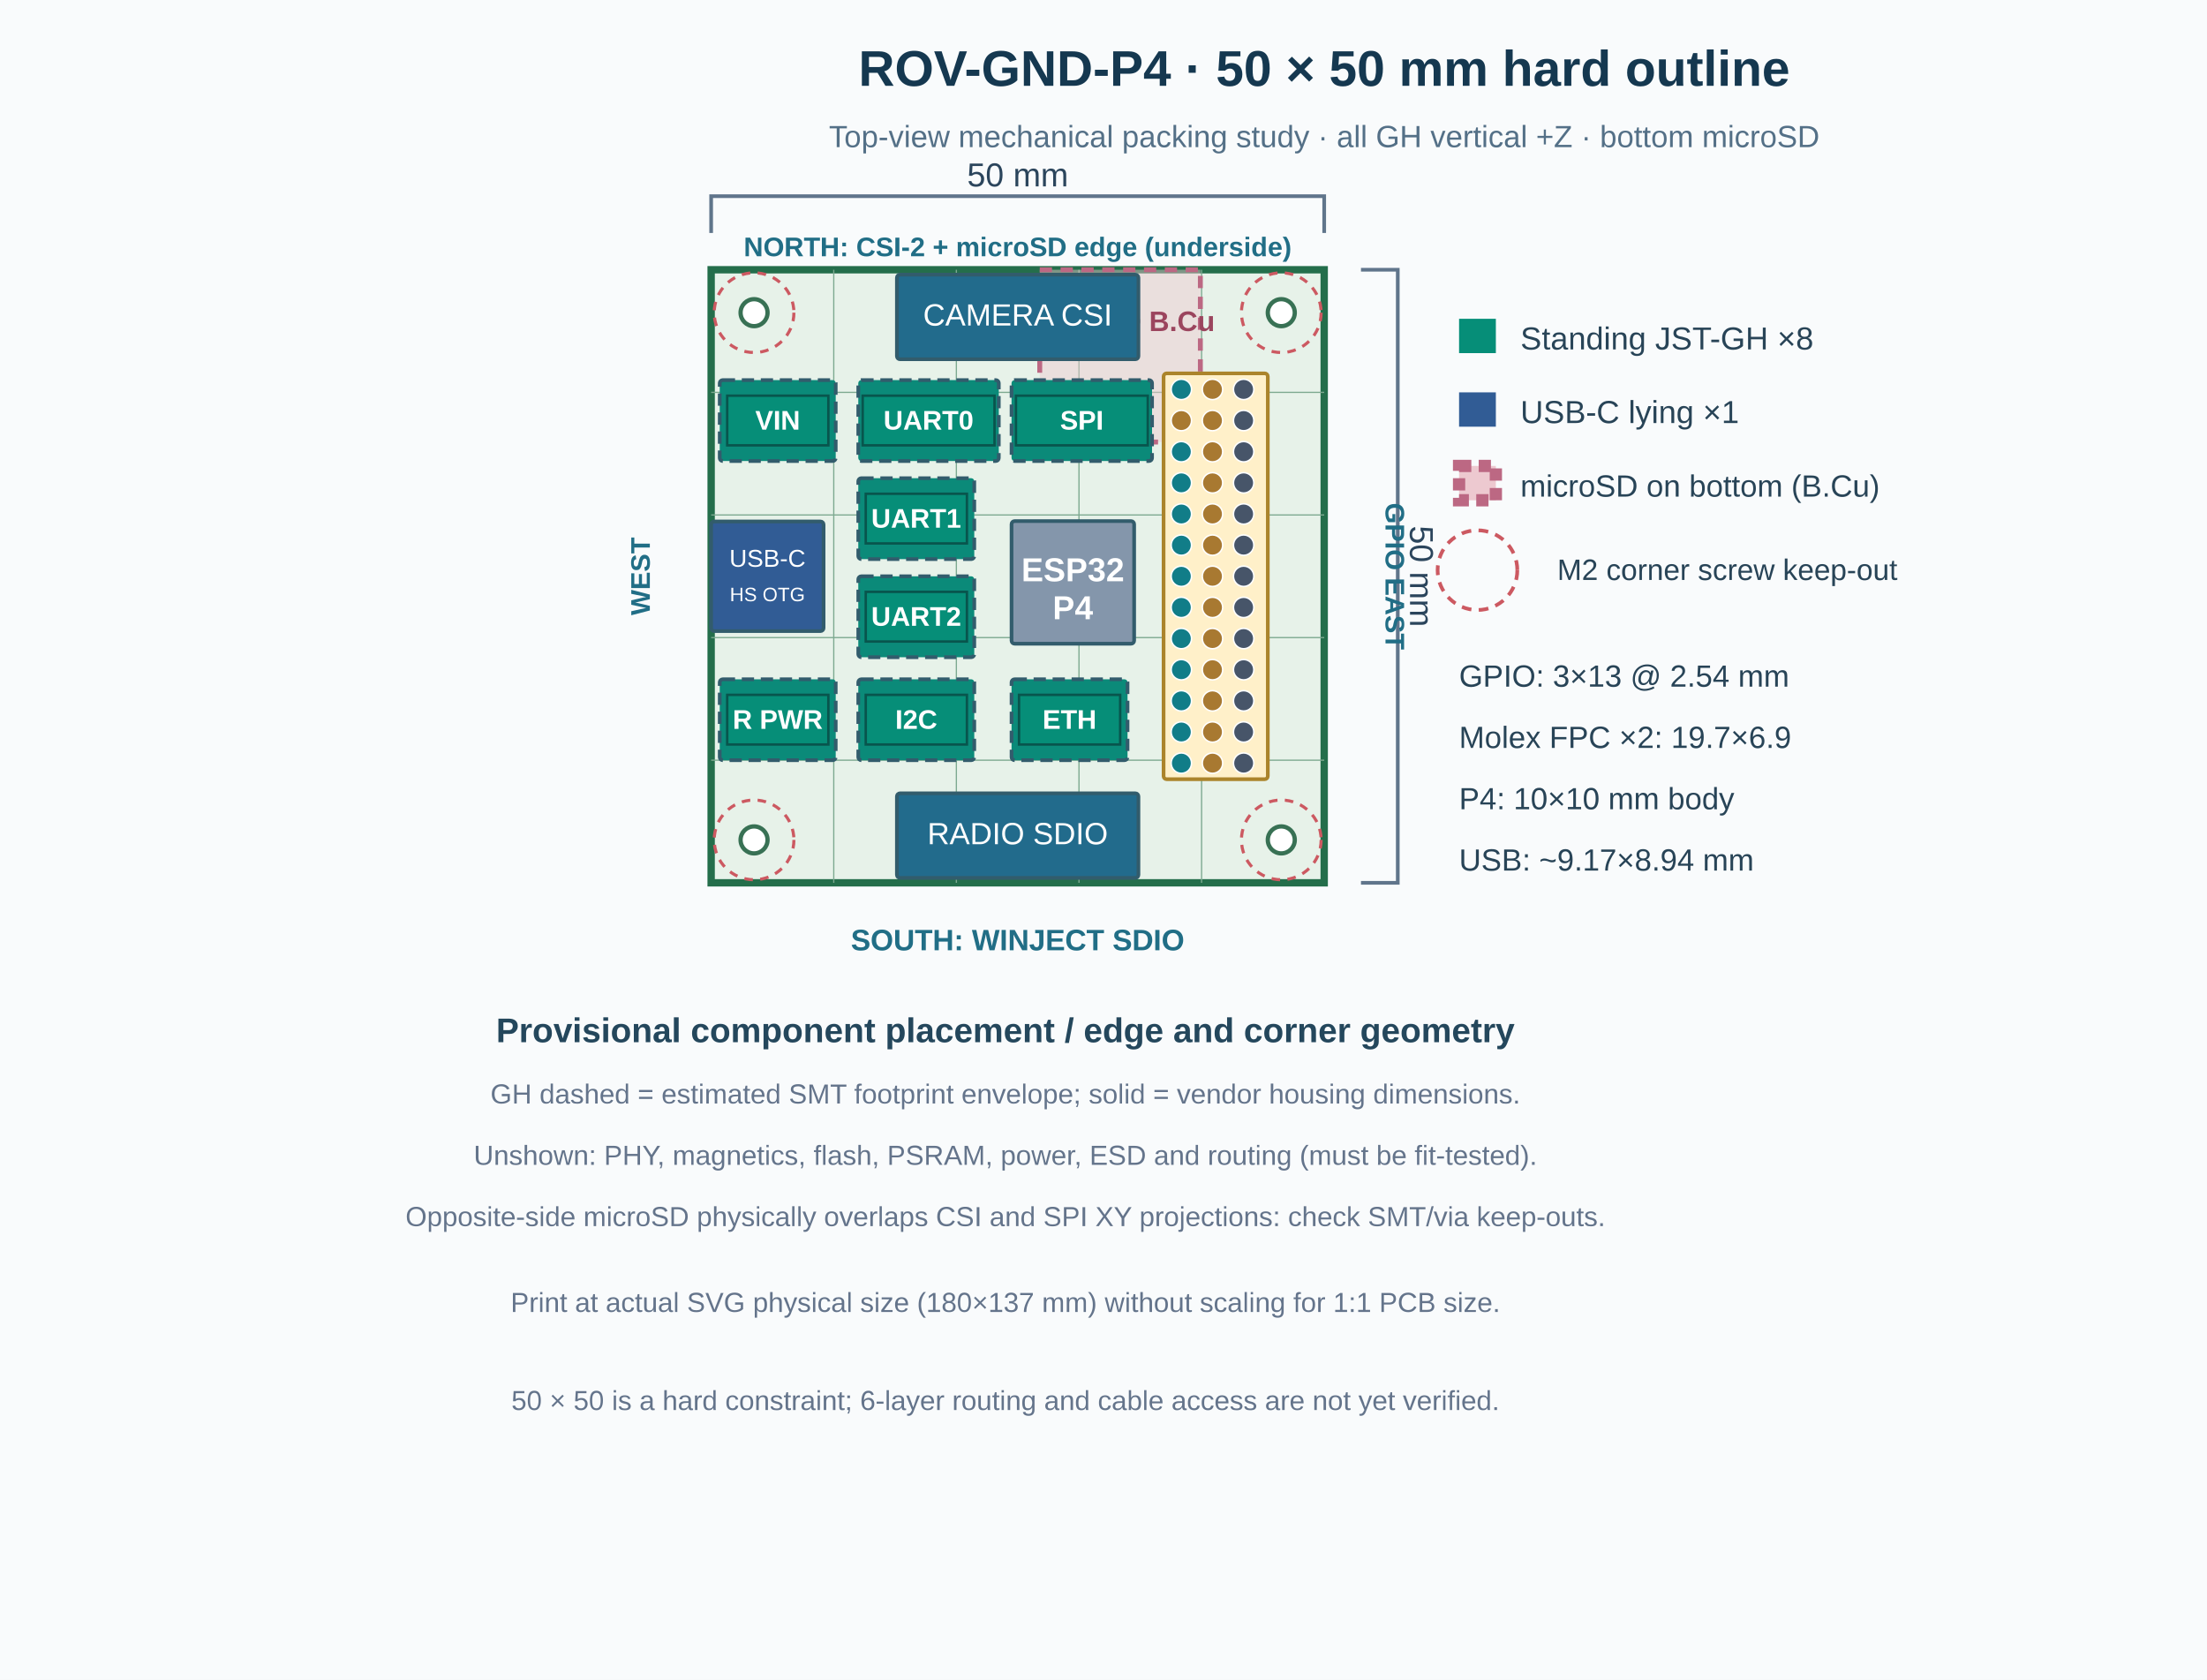
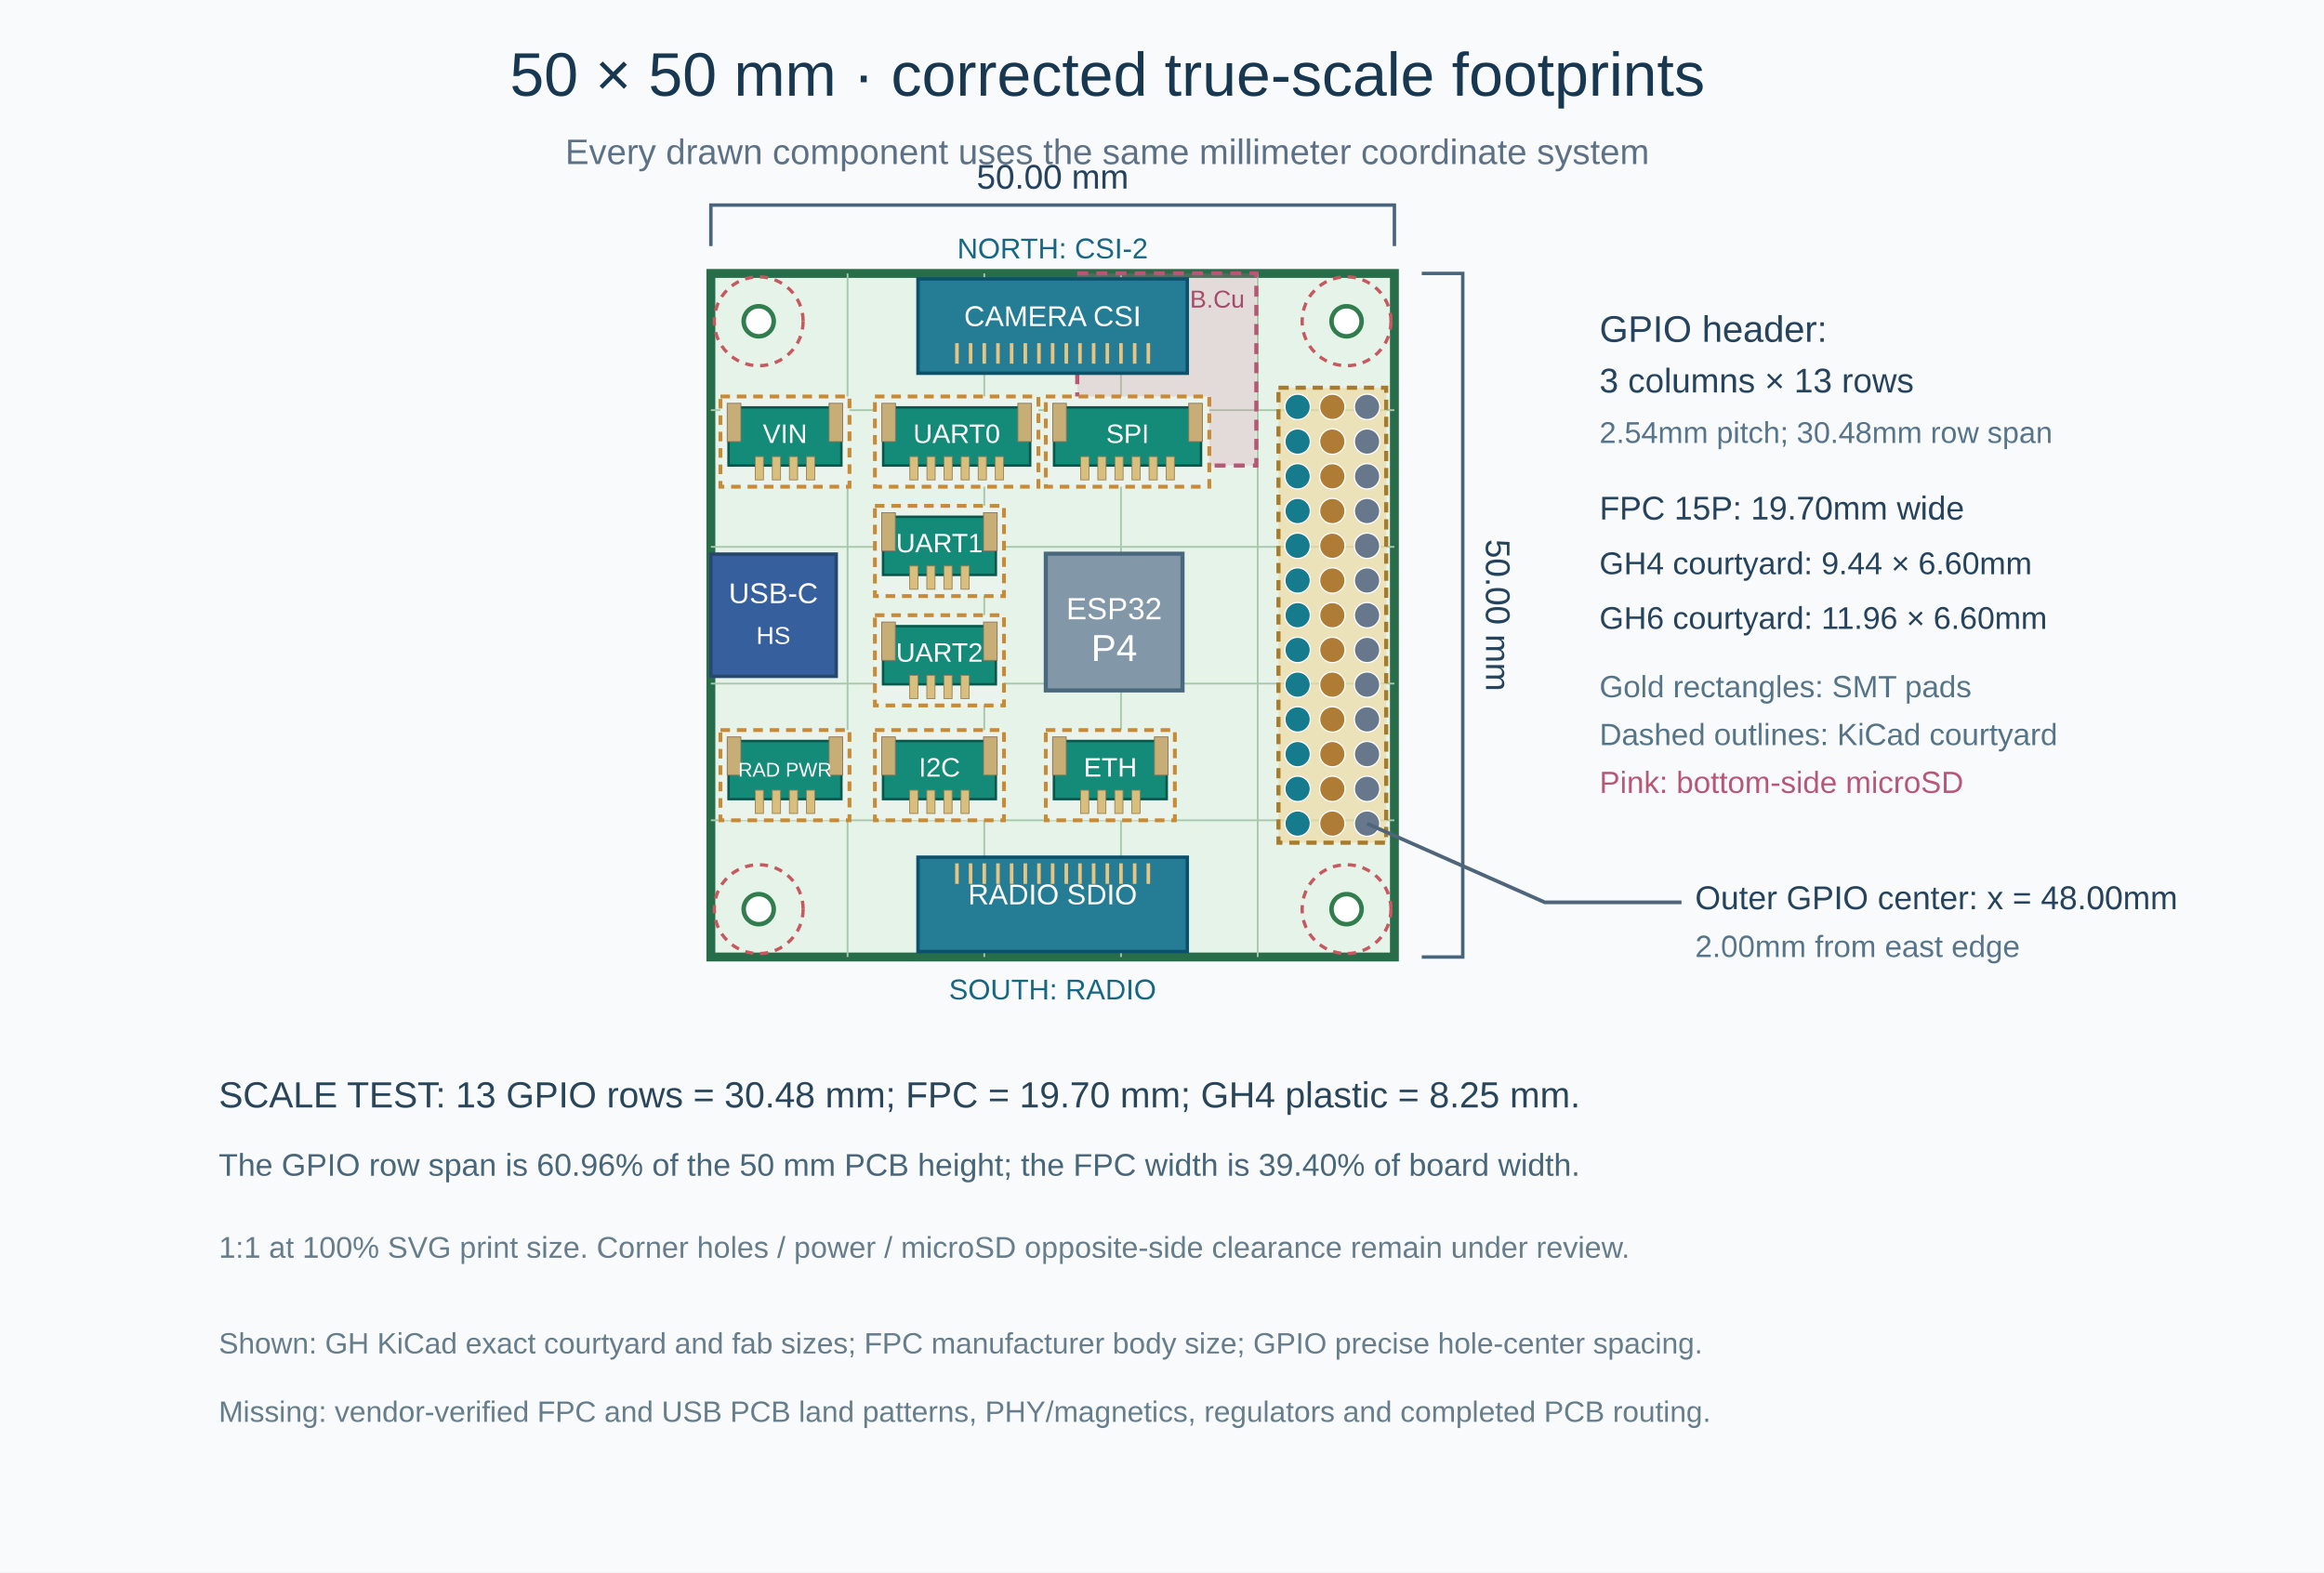
- <svg xmlns="http://www.w3.org/2000/svg" width="180mm" height="137mm" viewBox="0 0 180 137" role="img" aria-labelledby="tt dd">
-   <rect width="180" height="137" fill="#f9fbfc" />
-   <text x="108" y="7" font-family="Arial,sans-serif" font-size="4.1" font-weight="bold" text-anchor="middle" fill="#153850">ROV-GND-P4 · 50 × 50 mm hard outline</text>
-   <text x="108" y="12" font-family="Arial,sans-serif" font-size="2.5" text-anchor="middle" fill="#547087">Top-view mechanical packing study · all GH vertical +Z · bottom microSD</text>
-   <rect x="58" y="22" width="50" height="50" fill="#e7f2e9" stroke="#246e4b" stroke-width=".6" />
-   <path d="M68 22 V72 M58 32 H108" fill="none" stroke="#7da990" stroke-width=".1" />
-   <path d="M78 22 V72 M58 42 H108" fill="none" stroke="#7da990" stroke-width=".1" />
-   <path d="M88 22 V72 M58 52 H108" fill="none" stroke="#7da990" stroke-width=".1" />
-   <path d="M98 22 V72 M58 62 H108" fill="none" stroke="#7da990" stroke-width=".1" />
-   <path d="M58 19 V16 H108 V19 M111 22 H114 V72 H111" fill="none" stroke="#60758b" stroke-width=".3" />
-   <text x="83" y="15.2" font-family="Arial" font-size="2.7" text-anchor="middle" fill="#2b455c">50 mm</text>
-   <text x="115" y="47" transform="rotate(90 115 47)" font-family="Arial" font-size="2.7" text-anchor="middle" fill="#2b455c">50 mm</text>
-   <rect x="84.8" y="22" width="13.1" height="14.05" fill="#edc9d0" fill-opacity=".45" stroke="#bc6883" stroke-width=".4" stroke-dasharray="1 .7" />
-   <text x="91.35" y="27" text-anchor="middle" font-family="Arial" font-size="2.3" font-weight="bold" fill="#9b455e">microSD B.Cu</text>
-   <rect x="73.15" y="22.4" width="19.7" height="6.9" rx=".25" fill="#226b8c" stroke="#325c6c" stroke-width=".3" />
-   <text x="83" y="26.55" font-family="Arial" font-size="2.5" fill="white" text-anchor="middle">CAMERA CSI</text>
-   <rect x="58" y="42.53" width="9.17" height="8.94" rx=".25" fill="#315c95" stroke="#325c6c" stroke-width=".3" />
-   <text x="62.59" y="46.23" font-family="Arial" font-size="2" fill="white" text-anchor="middle">USB-C</text>
-   <text x="62.59" y="49.03" font-family="Arial" font-size="1.6" fill="white" text-anchor="middle">HS OTG</text>
-   <rect x="58.7" y="31" width="9.46" height="6.6" rx=".25" fill="#0b8a79" stroke="#325c6c" stroke-width=".3" stroke-dasharray="1.0 .55" />
-   <rect x="59.31" y="32.27" width="8.25" height="4.05" fill="#068e78" stroke="#08554d" stroke-width=".2" />
-   <text x="63.43" y="35.04" text-anchor="middle" font-family="Arial" font-size="2.2" fill="white" font-weight="bold">VIN</text>
-   <rect x="58.7" y="55.4" width="9.46" height="6.6" rx=".25" fill="#0b8a79" stroke="#325c6c" stroke-width=".3" stroke-dasharray="1.0 .55" />
-   <rect x="59.31" y="56.67" width="8.25" height="4.05" fill="#068e78" stroke="#08554d" stroke-width=".2" />
-   <text x="63.43" y="59.44" text-anchor="middle" font-family="Arial" font-size="2.2" fill="white" font-weight="bold">R PWR</text>
-   <rect x="70" y="31" width="11.46" height="6.6" rx=".25" fill="#0b8a79" stroke="#325c6c" stroke-width=".3" stroke-dasharray="1.0 .55" />
-   <rect x="70.36" y="32.27" width="10.75" height="4.05" fill="#068e78" stroke="#08554d" stroke-width=".2" />
-   <text x="75.73" y="35.04" text-anchor="middle" font-family="Arial" font-size="2.2" fill="white" font-weight="bold">UART0</text>
-   <rect x="70" y="39" width="9.46" height="6.6" rx=".25" fill="#0b8a79" stroke="#325c6c" stroke-width=".3" stroke-dasharray="1.0 .55" />
-   <rect x="70.61" y="40.27" width="8.25" height="4.05" fill="#068e78" stroke="#08554d" stroke-width=".2" />
-   <text x="74.73" y="43.04" text-anchor="middle" font-family="Arial" font-size="2.2" fill="white" font-weight="bold">UART1</text>
-   <rect x="70" y="47" width="9.46" height="6.6" rx=".25" fill="#0b8a79" stroke="#325c6c" stroke-width=".3" stroke-dasharray="1.0 .55" />
-   <rect x="70.61" y="48.27" width="8.25" height="4.05" fill="#068e78" stroke="#08554d" stroke-width=".2" />
-   <text x="74.73" y="51.04" text-anchor="middle" font-family="Arial" font-size="2.2" fill="white" font-weight="bold">UART2</text>
-   <rect x="70" y="55.4" width="9.46" height="6.6" rx=".25" fill="#0b8a79" stroke="#325c6c" stroke-width=".3" stroke-dasharray="1.0 .55" />
-   <rect x="70.61" y="56.67" width="8.25" height="4.05" fill="#068e78" stroke="#08554d" stroke-width=".2" />
-   <text x="74.73" y="59.44" text-anchor="middle" font-family="Arial" font-size="2.2" fill="white" font-weight="bold">I2C</text>
-   <rect x="82.5" y="31" width="11.46" height="6.6" rx=".25" fill="#0b8a79" stroke="#325c6c" stroke-width=".3" stroke-dasharray="1.0 .55" />
-   <rect x="82.86" y="32.27" width="10.75" height="4.05" fill="#068e78" stroke="#08554d" stroke-width=".2" />
-   <text x="88.23" y="35.04" text-anchor="middle" font-family="Arial" font-size="2.2" fill="white" font-weight="bold">SPI</text>
-   <rect x="82.5" y="55.4" width="9.46" height="6.6" rx=".25" fill="#0b8a79" stroke="#325c6c" stroke-width=".3" stroke-dasharray="1.0 .55" />
-   <rect x="83.11" y="56.67" width="8.25" height="4.05" fill="#068e78" stroke="#08554d" stroke-width=".2" />
-   <text x="87.23" y="59.44" text-anchor="middle" font-family="Arial" font-size="2.2" fill="white" font-weight="bold">ETH</text>
-   <rect x="82.5" y="42.5" width="10" height="10" rx=".25" fill="#8496ab" stroke="#325c6c" stroke-width=".3" />
-   <text x="87.5" y="47.4" font-family="Arial" font-size="2.7" fill="white" text-anchor="middle" font-weight="bold">ESP32</text>
-   <text x="87.5" y="50.5" font-family="Arial" font-size="2.7" fill="white" text-anchor="middle" font-weight="bold">P4</text>
-   <rect x="94.9" y="30.45" width="8.5" height="33.1" rx=".25" fill="#fff0c9" stroke="#ab842b" stroke-width=".3" />
-   <circle cx="96.35" cy="31.76" r=".83" fill="#117d88" stroke="#fff" stroke-width=".12" />
-   <circle cx="98.89" cy="31.76" r=".83" fill="#a87931" stroke="#fff" stroke-width=".12" />
-   <circle cx="101.43" cy="31.76" r=".83" fill="#475569" stroke="#fff" stroke-width=".12" />
-   <circle cx="96.35" cy="34.3" r=".83" fill="#a87931" stroke="#fff" stroke-width=".12" />
-   <circle cx="98.89" cy="34.3" r=".83" fill="#a87931" stroke="#fff" stroke-width=".12" />
-   <circle cx="101.43" cy="34.3" r=".83" fill="#475569" stroke="#fff" stroke-width=".12" />
-   <circle cx="96.35" cy="36.84" r=".83" fill="#117d88" stroke="#fff" stroke-width=".12" />
-   <circle cx="98.89" cy="36.84" r=".83" fill="#a87931" stroke="#fff" stroke-width=".12" />
-   <circle cx="101.43" cy="36.84" r=".83" fill="#475569" stroke="#fff" stroke-width=".12" />
-   <circle cx="96.35" cy="39.38" r=".83" fill="#117d88" stroke="#fff" stroke-width=".12" />
-   <circle cx="98.89" cy="39.38" r=".83" fill="#a87931" stroke="#fff" stroke-width=".12" />
-   <circle cx="101.43" cy="39.38" r=".83" fill="#475569" stroke="#fff" stroke-width=".12" />
-   <circle cx="96.35" cy="41.92" r=".83" fill="#117d88" stroke="#fff" stroke-width=".12" />
-   <circle cx="98.89" cy="41.92" r=".83" fill="#a87931" stroke="#fff" stroke-width=".12" />
-   <circle cx="101.43" cy="41.92" r=".83" fill="#475569" stroke="#fff" stroke-width=".12" />
-   <circle cx="96.35" cy="44.46" r=".83" fill="#117d88" stroke="#fff" stroke-width=".12" />
-   <circle cx="98.89" cy="44.46" r=".83" fill="#a87931" stroke="#fff" stroke-width=".12" />
-   <circle cx="101.43" cy="44.46" r=".83" fill="#475569" stroke="#fff" stroke-width=".12" />
-   <circle cx="96.35" cy="47" r=".83" fill="#117d88" stroke="#fff" stroke-width=".12" />
-   <circle cx="98.89" cy="47" r=".83" fill="#a87931" stroke="#fff" stroke-width=".12" />
-   <circle cx="101.43" cy="47" r=".83" fill="#475569" stroke="#fff" stroke-width=".12" />
-   <circle cx="96.35" cy="49.54" r=".83" fill="#117d88" stroke="#fff" stroke-width=".12" />
-   <circle cx="98.89" cy="49.54" r=".83" fill="#a87931" stroke="#fff" stroke-width=".12" />
-   <circle cx="101.43" cy="49.54" r=".83" fill="#475569" stroke="#fff" stroke-width=".12" />
-   <circle cx="96.35" cy="52.08" r=".83" fill="#117d88" stroke="#fff" stroke-width=".12" />
-   <circle cx="98.89" cy="52.08" r=".83" fill="#a87931" stroke="#fff" stroke-width=".12" />
-   <circle cx="101.43" cy="52.08" r=".83" fill="#475569" stroke="#fff" stroke-width=".12" />
-   <circle cx="96.35" cy="54.62" r=".83" fill="#117d88" stroke="#fff" stroke-width=".12" />
-   <circle cx="98.89" cy="54.62" r=".83" fill="#a87931" stroke="#fff" stroke-width=".12" />
-   <circle cx="101.43" cy="54.62" r=".83" fill="#475569" stroke="#fff" stroke-width=".12" />
-   <circle cx="96.35" cy="57.16" r=".83" fill="#117d88" stroke="#fff" stroke-width=".12" />
-   <circle cx="98.89" cy="57.16" r=".83" fill="#a87931" stroke="#fff" stroke-width=".12" />
-   <circle cx="101.43" cy="57.16" r=".83" fill="#475569" stroke="#fff" stroke-width=".12" />
-   <circle cx="96.35" cy="59.7" r=".83" fill="#117d88" stroke="#fff" stroke-width=".12" />
-   <circle cx="98.89" cy="59.7" r=".83" fill="#a87931" stroke="#fff" stroke-width=".12" />
-   <circle cx="101.43" cy="59.7" r=".83" fill="#475569" stroke="#fff" stroke-width=".12" />
-   <circle cx="96.35" cy="62.24" r=".83" fill="#117d88" stroke="#fff" stroke-width=".12" />
-   <circle cx="98.89" cy="62.24" r=".83" fill="#a87931" stroke="#fff" stroke-width=".12" />
-   <circle cx="101.43" cy="62.24" r=".83" fill="#475569" stroke="#fff" stroke-width=".12" />
-   <rect x="73.15" y="64.7" width="19.7" height="6.9" rx=".25" fill="#226b8c" stroke="#325c6c" stroke-width=".3" />
-   <text x="83" y="68.85" font-family="Arial" font-size="2.5" fill="white" text-anchor="middle">RADIO SDIO</text>
-   <circle cx="61.5" cy="25.5" r="3.25" fill="none" stroke="#cc5961" stroke-dasharray=".7 .6" stroke-width=".25" />
-   <circle cx="61.5" cy="25.5" r="1.1" fill="white" stroke="#387154" stroke-width=".35" />
-   <circle cx="104.5" cy="25.5" r="3.25" fill="none" stroke="#cc5961" stroke-dasharray=".7 .6" stroke-width=".25" />
-   <circle cx="104.5" cy="25.5" r="1.1" fill="white" stroke="#387154" stroke-width=".35" />
-   <circle cx="61.5" cy="68.5" r="3.25" fill="none" stroke="#cc5961" stroke-dasharray=".7 .6" stroke-width=".25" />
-   <circle cx="61.5" cy="68.5" r="1.1" fill="white" stroke="#387154" stroke-width=".35" />
-   <circle cx="104.5" cy="68.5" r="3.25" fill="none" stroke="#cc5961" stroke-dasharray=".7 .6" stroke-width=".25" />
-   <circle cx="104.5" cy="68.5" r="1.1" fill="white" stroke="#387154" stroke-width=".35" />
-   <text x="83" y="20.9" font-family="Arial" font-size="2.2" font-weight="bold" fill="#216e86" text-anchor="middle">NORTH: CSI-2 + microSD edge (underside)</text>
-   <text x="83" y="77.5" font-family="Arial" font-size="2.4" font-weight="bold" fill="#216e86" text-anchor="middle">SOUTH: WINJECT SDIO</text>
-   <text x="53" y="47" transform="rotate(-90 53 47)" font-family="Arial" font-size="2.2" font-weight="bold" fill="#216e86" text-anchor="middle">WEST</text>
-   <text x="113" y="47" transform="rotate(90 113 47)" font-family="Arial" font-size="2.2" font-weight="bold" fill="#216e86" text-anchor="middle">GPIO EAST</text>
-   <rect x="119" y="26" width="3" height="2.8" fill="#068e78" />
-   <text x="124" y="28.5" font-size="2.6" font-family="Arial" fill="#284457">Standing JST-GH ×8</text>
-   <rect x="119" y="32" width="3" height="2.8" fill="#315c95" />
-   <text x="124" y="34.5" font-size="2.6" font-family="Arial" fill="#284457">USB-C lying ×1</text>
-   <rect x="119" y="38" width="3" height="2.8" fill="#edc9d0" stroke="#bc6883" stroke-dasharray="1 .6" />
-   <text x="124" y="40.5" font-size="2.5" font-family="Arial" fill="#284457">microSD on bottom (B.Cu)</text>
-   <circle cx="120.5" cy="46.5" r="3.25" fill="none" stroke="#cc5961" stroke-width=".3" stroke-dasharray=".8 .6" />
-   <text x="127" y="47.3" font-size="2.4" font-family="Arial" fill="#284457">M2 corner screw keep-out</text>
-   <text x="119" y="56" font-size="2.5" font-family="Arial" fill="#284457">GPIO: 3×13 @ 2.54 mm</text>
-   <text x="119" y="61" font-size="2.5" font-family="Arial" fill="#284457">Molex FPC ×2: 19.7×6.9</text>
-   <text x="119" y="66" font-size="2.5" font-family="Arial" fill="#284457">P4: 10×10 mm body</text>
-   <text x="119" y="71" font-size="2.5" font-family="Arial" fill="#284457">USB: ~9.17×8.94 mm</text>
-   <text x="82" y="85" font-size="2.8" font-family="Arial" text-anchor="middle" fill="#24475c" font-weight="bold">Provisional component placement / edge and corner geometry</text>
-   <text x="82" y="90" font-size="2.25" font-family="Arial" text-anchor="middle" fill="#64748b">GH dashed = estimated SMT footprint envelope; solid = vendor housing dimensions.</text>
-   <text x="82" y="95" font-size="2.25" font-family="Arial" text-anchor="middle" fill="#64748b">Unshown: PHY, magnetics, flash, PSRAM, power, ESD and routing (must be fit-tested).</text>
-   <text x="82" y="100" font-size="2.25" font-family="Arial" text-anchor="middle" fill="#64748b">Opposite-side microSD physically overlaps CSI and SPI XY projections: check SMT/via keep-outs.</text>
-   <text x="82" y="107" font-size="2.25" font-family="Arial" text-anchor="middle" fill="#64748b">Print at actual SVG physical size (180×137 mm) without scaling for 1:1 PCB size.</text>
-   <text x="82" y="115" font-size="2.25" font-family="Arial" text-anchor="middle" fill="#64748b">50 × 50 is a hard constraint; 6-layer routing and cable access are not yet verified.</text>
+ <svg xmlns="http://www.w3.org/2000/svg" width="170mm" height="115mm" viewBox="0 0 170 115" role="img" aria-labelledby="title desc">
+   <rect x="0" y="0" width="170" height="115" fill="#f8fafc" />
+   <text x="81" y="7" font-family="Arial,sans-serif" font-size="4.5" fill="#183750" text-anchor="middle">50 × 50 mm · corrected true-scale footprints</text>
+   <text x="81" y="12" font-family="Arial,sans-serif" font-size="2.6" fill="#5c7185" text-anchor="middle">Every drawn component uses the same millimeter coordinate system</text>
+   <rect x="52" y="20" width="50" height="50" fill="#e6f3e9" stroke="#276d4a" stroke-width=".65" />
+   <path d="M62 20 V70 M52 30 H102" stroke="#a8c8ac" stroke-width=".13" fill="none" />
+   <path d="M72 20 V70 M52 40 H102" stroke="#a8c8ac" stroke-width=".13" fill="none" />
+   <path d="M82 20 V70 M52 50 H102" stroke="#a8c8ac" stroke-width=".13" fill="none" />
+   <path d="M92 20 V70 M52 60 H102" stroke="#a8c8ac" stroke-width=".13" fill="none" />
+   <path d="M52 18 V15 H102 V18 M104 20 H107 V70 H104" stroke="#48657c" stroke-width=".25" fill="none" />
+   <text x="77" y="13.8" font-family="Arial,sans-serif" font-size="2.5" fill="#25435c" text-anchor="middle">50.00 mm</text>
+   <text x="108.7" y="45" font-family="Arial" font-size="2.5" fill="#25435c" text-anchor="middle" transform="rotate(90 108.7 45)">50.00 mm</text>
+   <rect x="78.8" y="20" width="13.1" height="14.05" fill="#d7819b" fill-opacity=".2" stroke="#b85675" stroke-dasharray=".8 .6" stroke-width=".3" />
+   <text x="85.35" y="22.5" font-family="Arial,sans-serif" font-size="1.8" fill="#a64b6c" text-anchor="middle">microSD B.Cu</text>
+   <rect x="52.7" y="29" width="9.44" height="6.6" fill="#eaf3ec" stroke="#c78a36" stroke-width=".28" stroke-dasharray=".7 .5" />
+   <rect x="53.295" y="29.8" width="8.25" height="4.25" fill="#138b78" stroke="#07574d" stroke-width=".18" />
+   <rect x="55.245" y="33.4" width="0.6" height="1.7" fill="#d9bf7d" stroke="#977f54" stroke-width=".06" />
+   <rect x="56.495" y="33.4" width="0.6" height="1.7" fill="#d9bf7d" stroke="#977f54" stroke-width=".06" />
+   <rect x="57.745" y="33.4" width="0.6" height="1.7" fill="#d9bf7d" stroke="#977f54" stroke-width=".06" />
+   <rect x="58.995" y="33.4" width="0.6" height="1.7" fill="#d9bf7d" stroke="#977f54" stroke-width=".06" />
+   <rect x="53.195" y="29.5" width="1" height="2.8" fill="#c7ae76" stroke="#8b7359" stroke-width=".06" />
+   <rect x="60.645" y="29.5" width="1" height="2.8" fill="#c7ae76" stroke="#8b7359" stroke-width=".06" />
+   <text x="57.42" y="32.4" font-family="Arial,sans-serif" font-size="1.95" fill="#ffffff" text-anchor="middle">VIN</text>
+   <rect x="64" y="29" width="11.96" height="6.6" fill="#eaf3ec" stroke="#c78a36" stroke-width=".28" stroke-dasharray=".7 .5" />
+   <rect x="64.605" y="29.8" width="10.75" height="4.25" fill="#138b78" stroke="#07574d" stroke-width=".18" />
+   <rect x="66.555" y="33.4" width="0.6" height="1.7" fill="#d9bf7d" stroke="#977f54" stroke-width=".06" />
+   <rect x="67.805" y="33.4" width="0.6" height="1.7" fill="#d9bf7d" stroke="#977f54" stroke-width=".06" />
+   <rect x="69.055" y="33.4" width="0.6" height="1.7" fill="#d9bf7d" stroke="#977f54" stroke-width=".06" />
+   <rect x="70.305" y="33.4" width="0.6" height="1.7" fill="#d9bf7d" stroke="#977f54" stroke-width=".06" />
+   <rect x="71.555" y="33.4" width="0.6" height="1.7" fill="#d9bf7d" stroke="#977f54" stroke-width=".06" />
+   <rect x="72.805" y="33.4" width="0.6" height="1.7" fill="#d9bf7d" stroke="#977f54" stroke-width=".06" />
+   <rect x="64.505" y="29.5" width="1" height="2.8" fill="#c7ae76" stroke="#8b7359" stroke-width=".06" />
+   <rect x="74.455" y="29.5" width="1" height="2.8" fill="#c7ae76" stroke="#8b7359" stroke-width=".06" />
+   <text x="69.98" y="32.4" font-family="Arial,sans-serif" font-size="1.95" fill="#ffffff" text-anchor="middle">UART0</text>
+   <rect x="76.5" y="29" width="11.96" height="6.6" fill="#eaf3ec" stroke="#c78a36" stroke-width=".28" stroke-dasharray=".7 .5" />
+   <rect x="77.105" y="29.8" width="10.75" height="4.25" fill="#138b78" stroke="#07574d" stroke-width=".18" />
+   <rect x="79.055" y="33.4" width="0.6" height="1.7" fill="#d9bf7d" stroke="#977f54" stroke-width=".06" />
+   <rect x="80.305" y="33.4" width="0.6" height="1.7" fill="#d9bf7d" stroke="#977f54" stroke-width=".06" />
+   <rect x="81.555" y="33.4" width="0.6" height="1.7" fill="#d9bf7d" stroke="#977f54" stroke-width=".06" />
+   <rect x="82.805" y="33.4" width="0.6" height="1.7" fill="#d9bf7d" stroke="#977f54" stroke-width=".06" />
+   <rect x="84.055" y="33.4" width="0.6" height="1.7" fill="#d9bf7d" stroke="#977f54" stroke-width=".06" />
+   <rect x="85.305" y="33.4" width="0.6" height="1.7" fill="#d9bf7d" stroke="#977f54" stroke-width=".06" />
+   <rect x="77.005" y="29.5" width="1" height="2.8" fill="#c7ae76" stroke="#8b7359" stroke-width=".06" />
+   <rect x="86.955" y="29.5" width="1" height="2.8" fill="#c7ae76" stroke="#8b7359" stroke-width=".06" />
+   <text x="82.48" y="32.4" font-family="Arial,sans-serif" font-size="1.95" fill="#ffffff" text-anchor="middle">SPI</text>
+   <rect x="64" y="37" width="9.44" height="6.6" fill="#eaf3ec" stroke="#c78a36" stroke-width=".28" stroke-dasharray=".7 .5" />
+   <rect x="64.595" y="37.8" width="8.25" height="4.25" fill="#138b78" stroke="#07574d" stroke-width=".18" />
+   <rect x="66.545" y="41.4" width="0.6" height="1.7" fill="#d9bf7d" stroke="#977f54" stroke-width=".06" />
+   <rect x="67.795" y="41.4" width="0.6" height="1.7" fill="#d9bf7d" stroke="#977f54" stroke-width=".06" />
+   <rect x="69.045" y="41.4" width="0.6" height="1.7" fill="#d9bf7d" stroke="#977f54" stroke-width=".06" />
+   <rect x="70.295" y="41.4" width="0.6" height="1.7" fill="#d9bf7d" stroke="#977f54" stroke-width=".06" />
+   <rect x="64.495" y="37.5" width="1" height="2.8" fill="#c7ae76" stroke="#8b7359" stroke-width=".06" />
+   <rect x="71.945" y="37.5" width="1" height="2.8" fill="#c7ae76" stroke="#8b7359" stroke-width=".06" />
+   <text x="68.72" y="40.4" font-family="Arial,sans-serif" font-size="1.95" fill="#ffffff" text-anchor="middle">UART1</text>
+   <rect x="64" y="45" width="9.44" height="6.6" fill="#eaf3ec" stroke="#c78a36" stroke-width=".28" stroke-dasharray=".7 .5" />
+   <rect x="64.595" y="45.8" width="8.25" height="4.25" fill="#138b78" stroke="#07574d" stroke-width=".18" />
+   <rect x="66.545" y="49.4" width="0.6" height="1.7" fill="#d9bf7d" stroke="#977f54" stroke-width=".06" />
+   <rect x="67.795" y="49.4" width="0.6" height="1.7" fill="#d9bf7d" stroke="#977f54" stroke-width=".06" />
+   <rect x="69.045" y="49.4" width="0.6" height="1.7" fill="#d9bf7d" stroke="#977f54" stroke-width=".06" />
+   <rect x="70.295" y="49.4" width="0.6" height="1.7" fill="#d9bf7d" stroke="#977f54" stroke-width=".06" />
+   <rect x="64.495" y="45.5" width="1" height="2.8" fill="#c7ae76" stroke="#8b7359" stroke-width=".06" />
+   <rect x="71.945" y="45.5" width="1" height="2.8" fill="#c7ae76" stroke="#8b7359" stroke-width=".06" />
+   <text x="68.72" y="48.4" font-family="Arial,sans-serif" font-size="1.95" fill="#ffffff" text-anchor="middle">UART2</text>
+   <rect x="52.7" y="53.4" width="9.44" height="6.6" fill="#eaf3ec" stroke="#c78a36" stroke-width=".28" stroke-dasharray=".7 .5" />
+   <rect x="53.295" y="54.2" width="8.25" height="4.25" fill="#138b78" stroke="#07574d" stroke-width=".18" />
+   <rect x="55.245" y="57.8" width="0.6" height="1.7" fill="#d9bf7d" stroke="#977f54" stroke-width=".06" />
+   <rect x="56.495" y="57.8" width="0.6" height="1.7" fill="#d9bf7d" stroke="#977f54" stroke-width=".06" />
+   <rect x="57.745" y="57.8" width="0.6" height="1.7" fill="#d9bf7d" stroke="#977f54" stroke-width=".06" />
+   <rect x="58.995" y="57.8" width="0.6" height="1.7" fill="#d9bf7d" stroke="#977f54" stroke-width=".06" />
+   <rect x="53.195" y="53.9" width="1" height="2.8" fill="#c7ae76" stroke="#8b7359" stroke-width=".06" />
+   <rect x="60.645" y="53.9" width="1" height="2.8" fill="#c7ae76" stroke="#8b7359" stroke-width=".06" />
+   <text x="57.42" y="56.8" font-family="Arial,sans-serif" font-size="1.45" fill="#ffffff" text-anchor="middle">RAD PWR</text>
+   <rect x="64" y="53.4" width="9.44" height="6.6" fill="#eaf3ec" stroke="#c78a36" stroke-width=".28" stroke-dasharray=".7 .5" />
+   <rect x="64.595" y="54.2" width="8.25" height="4.25" fill="#138b78" stroke="#07574d" stroke-width=".18" />
+   <rect x="66.545" y="57.8" width="0.6" height="1.7" fill="#d9bf7d" stroke="#977f54" stroke-width=".06" />
+   <rect x="67.795" y="57.8" width="0.6" height="1.7" fill="#d9bf7d" stroke="#977f54" stroke-width=".06" />
+   <rect x="69.045" y="57.8" width="0.6" height="1.7" fill="#d9bf7d" stroke="#977f54" stroke-width=".06" />
+   <rect x="70.295" y="57.8" width="0.6" height="1.7" fill="#d9bf7d" stroke="#977f54" stroke-width=".06" />
+   <rect x="64.495" y="53.9" width="1" height="2.8" fill="#c7ae76" stroke="#8b7359" stroke-width=".06" />
+   <rect x="71.945" y="53.9" width="1" height="2.8" fill="#c7ae76" stroke="#8b7359" stroke-width=".06" />
+   <text x="68.72" y="56.8" font-family="Arial,sans-serif" font-size="1.95" fill="#ffffff" text-anchor="middle">I2C</text>
+   <rect x="76.5" y="53.4" width="9.44" height="6.6" fill="#eaf3ec" stroke="#c78a36" stroke-width=".28" stroke-dasharray=".7 .5" />
+   <rect x="77.095" y="54.2" width="8.25" height="4.25" fill="#138b78" stroke="#07574d" stroke-width=".18" />
+   <rect x="79.045" y="57.8" width="0.6" height="1.7" fill="#d9bf7d" stroke="#977f54" stroke-width=".06" />
+   <rect x="80.295" y="57.8" width="0.6" height="1.7" fill="#d9bf7d" stroke="#977f54" stroke-width=".06" />
+   <rect x="81.545" y="57.8" width="0.6" height="1.7" fill="#d9bf7d" stroke="#977f54" stroke-width=".06" />
+   <rect x="82.795" y="57.8" width="0.6" height="1.7" fill="#d9bf7d" stroke="#977f54" stroke-width=".06" />
+   <rect x="76.995" y="53.9" width="1" height="2.8" fill="#c7ae76" stroke="#8b7359" stroke-width=".06" />
+   <rect x="84.445" y="53.9" width="1" height="2.8" fill="#c7ae76" stroke="#8b7359" stroke-width=".06" />
+   <text x="81.22" y="56.8" font-family="Arial,sans-serif" font-size="1.95" fill="#ffffff" text-anchor="middle">ETH</text>
+   <rect x="67.15" y="20.4" width="19.7" height="6.9" fill="#257c95" stroke="#0c516b" stroke-width=".25" />
+   <rect x="69.87" y="25.1" width="0.26" height="1.5" fill="#e7c480" />
+   <rect x="70.87" y="25.1" width="0.26" height="1.5" fill="#e7c480" />
+   <rect x="71.87" y="25.1" width="0.26" height="1.5" fill="#e7c480" />
+   <rect x="72.87" y="25.1" width="0.26" height="1.5" fill="#e7c480" />
+   <rect x="73.87" y="25.1" width="0.26" height="1.5" fill="#e7c480" />
+   <rect x="74.87" y="25.1" width="0.26" height="1.5" fill="#e7c480" />
+   <rect x="75.87" y="25.1" width="0.26" height="1.5" fill="#e7c480" />
+   <rect x="76.87" y="25.1" width="0.26" height="1.5" fill="#e7c480" />
+   <rect x="77.87" y="25.1" width="0.26" height="1.5" fill="#e7c480" />
+   <rect x="78.87" y="25.1" width="0.26" height="1.5" fill="#e7c480" />
+   <rect x="79.87" y="25.1" width="0.26" height="1.5" fill="#e7c480" />
+   <rect x="80.87" y="25.1" width="0.26" height="1.5" fill="#e7c480" />
+   <rect x="81.87" y="25.1" width="0.26" height="1.5" fill="#e7c480" />
+   <rect x="82.87" y="25.1" width="0.26" height="1.5" fill="#e7c480" />
+   <rect x="83.87" y="25.1" width="0.26" height="1.5" fill="#e7c480" />
+   <text x="77" y="23.85" font-family="Arial,sans-serif" font-size="2.1" fill="#ffffff" text-anchor="middle">CAMERA CSI</text>
+   <rect x="67.15" y="62.7" width="19.7" height="6.9" fill="#257c95" stroke="#0c516b" stroke-width=".25" />
+   <rect x="69.87" y="63.15" width="0.26" height="1.5" fill="#e7c480" />
+   <rect x="70.87" y="63.15" width="0.26" height="1.5" fill="#e7c480" />
+   <rect x="71.87" y="63.15" width="0.26" height="1.5" fill="#e7c480" />
+   <rect x="72.87" y="63.15" width="0.26" height="1.5" fill="#e7c480" />
+   <rect x="73.87" y="63.15" width="0.26" height="1.5" fill="#e7c480" />
+   <rect x="74.87" y="63.15" width="0.26" height="1.5" fill="#e7c480" />
+   <rect x="75.87" y="63.15" width="0.26" height="1.5" fill="#e7c480" />
+   <rect x="76.87" y="63.15" width="0.26" height="1.5" fill="#e7c480" />
+   <rect x="77.87" y="63.15" width="0.26" height="1.5" fill="#e7c480" />
+   <rect x="78.87" y="63.15" width="0.26" height="1.5" fill="#e7c480" />
+   <rect x="79.87" y="63.15" width="0.26" height="1.5" fill="#e7c480" />
+   <rect x="80.87" y="63.15" width="0.26" height="1.5" fill="#e7c480" />
+   <rect x="81.87" y="63.15" width="0.26" height="1.5" fill="#e7c480" />
+   <rect x="82.87" y="63.15" width="0.26" height="1.5" fill="#e7c480" />
+   <rect x="83.87" y="63.15" width="0.26" height="1.5" fill="#e7c480" />
+   <text x="77" y="66.15" font-family="Arial,sans-serif" font-size="2.1" fill="#ffffff" text-anchor="middle">RADIO SDIO</text>
+   <rect x="52" y="40.53" width="9.17" height="8.94" fill="#365f9d" stroke="#28476d" stroke-width=".25" />
+   <text x="56.58" y="44.12" font-family="Arial,sans-serif" font-size="2.1" fill="#fff" text-anchor="middle">USB-C</text>
+   <text x="56.58" y="47.1" font-family="Arial,sans-serif" font-size="1.8" fill="#fff" text-anchor="middle">HS</text>
+   <rect x="76.5" y="40.5" width="10" height="10" fill="#8297a8" stroke="#4a687d" stroke-width=".3" />
+   <text x="81.5" y="45.3" font-family="Arial,sans-serif" font-size="2.25" fill="#ffffff" text-anchor="middle">ESP32</text>
+   <text x="81.5" y="48.35" font-family="Arial,sans-serif" font-size="2.75" fill="#ffffff" text-anchor="middle">P4</text>
+   <rect x="93.52" y="28.36" width="7.88" height="33.28" fill="#efdba4" fill-opacity=".68" stroke="#a67b2c" stroke-width=".3" stroke-dasharray=".75 .5" />
+   <circle cx="94.92" cy="29.76" r=".93" fill="#167b8c" stroke="#fff" stroke-width=".09" />
+   <circle cx="97.46" cy="29.76" r=".93" fill="#ae7c35" stroke="#fff" stroke-width=".09" />
+   <circle cx="100" cy="29.76" r=".93" fill="#68788c" stroke="#fff" stroke-width=".09" />
+   <circle cx="94.92" cy="32.3" r=".93" fill="#167b8c" stroke="#fff" stroke-width=".09" />
+   <circle cx="97.46" cy="32.3" r=".93" fill="#ae7c35" stroke="#fff" stroke-width=".09" />
+   <circle cx="100" cy="32.3" r=".93" fill="#68788c" stroke="#fff" stroke-width=".09" />
+   <circle cx="94.92" cy="34.84" r=".93" fill="#167b8c" stroke="#fff" stroke-width=".09" />
+   <circle cx="97.46" cy="34.84" r=".93" fill="#ae7c35" stroke="#fff" stroke-width=".09" />
+   <circle cx="100" cy="34.84" r=".93" fill="#68788c" stroke="#fff" stroke-width=".09" />
+   <circle cx="94.92" cy="37.38" r=".93" fill="#167b8c" stroke="#fff" stroke-width=".09" />
+   <circle cx="97.46" cy="37.38" r=".93" fill="#ae7c35" stroke="#fff" stroke-width=".09" />
+   <circle cx="100" cy="37.38" r=".93" fill="#68788c" stroke="#fff" stroke-width=".09" />
+   <circle cx="94.92" cy="39.92" r=".93" fill="#167b8c" stroke="#fff" stroke-width=".09" />
+   <circle cx="97.46" cy="39.92" r=".93" fill="#ae7c35" stroke="#fff" stroke-width=".09" />
+   <circle cx="100" cy="39.92" r=".93" fill="#68788c" stroke="#fff" stroke-width=".09" />
+   <circle cx="94.92" cy="42.46" r=".93" fill="#167b8c" stroke="#fff" stroke-width=".09" />
+   <circle cx="97.46" cy="42.46" r=".93" fill="#ae7c35" stroke="#fff" stroke-width=".09" />
+   <circle cx="100" cy="42.46" r=".93" fill="#68788c" stroke="#fff" stroke-width=".09" />
+   <circle cx="94.92" cy="45" r=".93" fill="#167b8c" stroke="#fff" stroke-width=".09" />
+   <circle cx="97.46" cy="45" r=".93" fill="#ae7c35" stroke="#fff" stroke-width=".09" />
+   <circle cx="100" cy="45" r=".93" fill="#68788c" stroke="#fff" stroke-width=".09" />
+   <circle cx="94.92" cy="47.54" r=".93" fill="#167b8c" stroke="#fff" stroke-width=".09" />
+   <circle cx="97.46" cy="47.54" r=".93" fill="#ae7c35" stroke="#fff" stroke-width=".09" />
+   <circle cx="100" cy="47.54" r=".93" fill="#68788c" stroke="#fff" stroke-width=".09" />
+   <circle cx="94.92" cy="50.08" r=".93" fill="#167b8c" stroke="#fff" stroke-width=".09" />
+   <circle cx="97.46" cy="50.08" r=".93" fill="#ae7c35" stroke="#fff" stroke-width=".09" />
+   <circle cx="100" cy="50.08" r=".93" fill="#68788c" stroke="#fff" stroke-width=".09" />
+   <circle cx="94.92" cy="52.62" r=".93" fill="#167b8c" stroke="#fff" stroke-width=".09" />
+   <circle cx="97.46" cy="52.62" r=".93" fill="#ae7c35" stroke="#fff" stroke-width=".09" />
+   <circle cx="100" cy="52.62" r=".93" fill="#68788c" stroke="#fff" stroke-width=".09" />
+   <circle cx="94.92" cy="55.16" r=".93" fill="#167b8c" stroke="#fff" stroke-width=".09" />
+   <circle cx="97.46" cy="55.16" r=".93" fill="#ae7c35" stroke="#fff" stroke-width=".09" />
+   <circle cx="100" cy="55.16" r=".93" fill="#68788c" stroke="#fff" stroke-width=".09" />
+   <circle cx="94.92" cy="57.7" r=".93" fill="#167b8c" stroke="#fff" stroke-width=".09" />
+   <circle cx="97.46" cy="57.7" r=".93" fill="#ae7c35" stroke="#fff" stroke-width=".09" />
+   <circle cx="100" cy="57.7" r=".93" fill="#68788c" stroke="#fff" stroke-width=".09" />
+   <circle cx="94.92" cy="60.24" r=".93" fill="#167b8c" stroke="#fff" stroke-width=".09" />
+   <circle cx="97.46" cy="60.24" r=".93" fill="#ae7c35" stroke="#fff" stroke-width=".09" />
+   <circle cx="100" cy="60.24" r=".93" fill="#68788c" stroke="#fff" stroke-width=".09" />
+   <circle cx="55.5" cy="23.5" r="3.25" fill="none" stroke="#c65960" stroke-width=".24" stroke-dasharray=".6 .5" />
+   <circle cx="55.5" cy="23.5" r="1.1" fill="white" stroke="#317d4d" stroke-width=".33" />
+   <circle cx="55.5" cy="66.5" r="3.25" fill="none" stroke="#c65960" stroke-width=".24" stroke-dasharray=".6 .5" />
+   <circle cx="55.5" cy="66.5" r="1.1" fill="white" stroke="#317d4d" stroke-width=".33" />
+   <circle cx="98.5" cy="23.5" r="3.25" fill="none" stroke="#c65960" stroke-width=".24" stroke-dasharray=".6 .5" />
+   <circle cx="98.5" cy="23.5" r="1.1" fill="white" stroke="#317d4d" stroke-width=".33" />
+   <circle cx="98.5" cy="66.5" r="3.25" fill="none" stroke="#c65960" stroke-width=".24" stroke-dasharray=".6 .5" />
+   <circle cx="98.5" cy="66.5" r="1.1" fill="white" stroke="#317d4d" stroke-width=".33" />
+   <text x="77" y="18.9" font-family="Arial,sans-serif" font-size="2.1" fill="#176783" text-anchor="middle">NORTH: CSI-2</text>
+   <text x="77" y="73.1" font-family="Arial,sans-serif" font-size="2.1" fill="#176783" text-anchor="middle">SOUTH: RADIO</text>
+   <path d="M100 60.24 L113 66 L123 66" fill="none" stroke="#4e657a" stroke-width=".27" />
+   <text x="124" y="66.5" font-family="Arial,sans-serif" font-size="2.4" fill="#25435c" text-anchor="start">Outer GPIO center: x = 48.00mm</text>
+   <text x="124" y="70" font-family="Arial,sans-serif" font-size="2.25" fill="#56748a" text-anchor="start">2.00mm from east edge</text>
+   <text x="117" y="25" font-family="Arial,sans-serif" font-size="2.7" fill="#25435c" text-anchor="start">GPIO header:</text>
+   <text x="117" y="28.7" font-family="Arial,sans-serif" font-size="2.5" fill="#25435c" text-anchor="start">3 columns × 13 rows</text>
+   <text x="117" y="32.4" font-family="Arial,sans-serif" font-size="2.2" fill="#56748a" text-anchor="start">2.54mm pitch; 30.48mm row span</text>
+   <text x="117" y="38" font-family="Arial,sans-serif" font-size="2.4" fill="#25435c" text-anchor="start">FPC 15P: 19.70mm wide</text>
+   <text x="117" y="42" font-family="Arial,sans-serif" font-size="2.3" fill="#25435c" text-anchor="start">GH4 courtyard: 9.44 × 6.60mm</text>
+   <text x="117" y="46" font-family="Arial,sans-serif" font-size="2.3" fill="#25435c" text-anchor="start">GH6 courtyard: 11.96 × 6.60mm</text>
+   <text x="117" y="51" font-family="Arial,sans-serif" font-size="2.25" fill="#557487" text-anchor="start">Gold rectangles: SMT pads</text>
+   <text x="117" y="54.5" font-family="Arial,sans-serif" font-size="2.25" fill="#557487" text-anchor="start">Dashed outlines: KiCad courtyard</text>
+   <text x="117" y="58" font-family="Arial,sans-serif" font-size="2.25" fill="#b85675" text-anchor="start">Pink: bottom-side microSD</text>
+   <text x="16" y="81" font-family="Arial,sans-serif" font-size="2.65" fill="#28455a" text-anchor="start">SCALE TEST: 13 GPIO rows = 30.48 mm; FPC = 19.70 mm; GH4 plastic = 8.25 mm.</text>
+   <text x="16" y="86" font-family="Arial,sans-serif" font-size="2.3" fill="#48677b" text-anchor="start">The GPIO row span is 60.96% of the 50 mm PCB height; the FPC width is 39.40% of board width.</text>
+   <text x="16" y="92" font-family="Arial,sans-serif" font-size="2.2" fill="#667d8b" text-anchor="start">1:1 at 100% SVG print size. Corner holes / power / microSD opposite-side clearance remain under review.</text>
+   <text x="16" y="99" font-family="Arial,sans-serif" font-size="2.15" fill="#667d8b" text-anchor="start">Shown: GH KiCad exact courtyard and fab sizes; FPC manufacturer body size; GPIO precise hole-center spacing.</text>
+   <text x="16" y="104" font-family="Arial,sans-serif" font-size="2.15" fill="#667d8b" text-anchor="start">Missing: vendor-verified FPC and USB PCB land patterns, PHY/magnetics, regulators and completed PCB routing.</text>
</svg>
